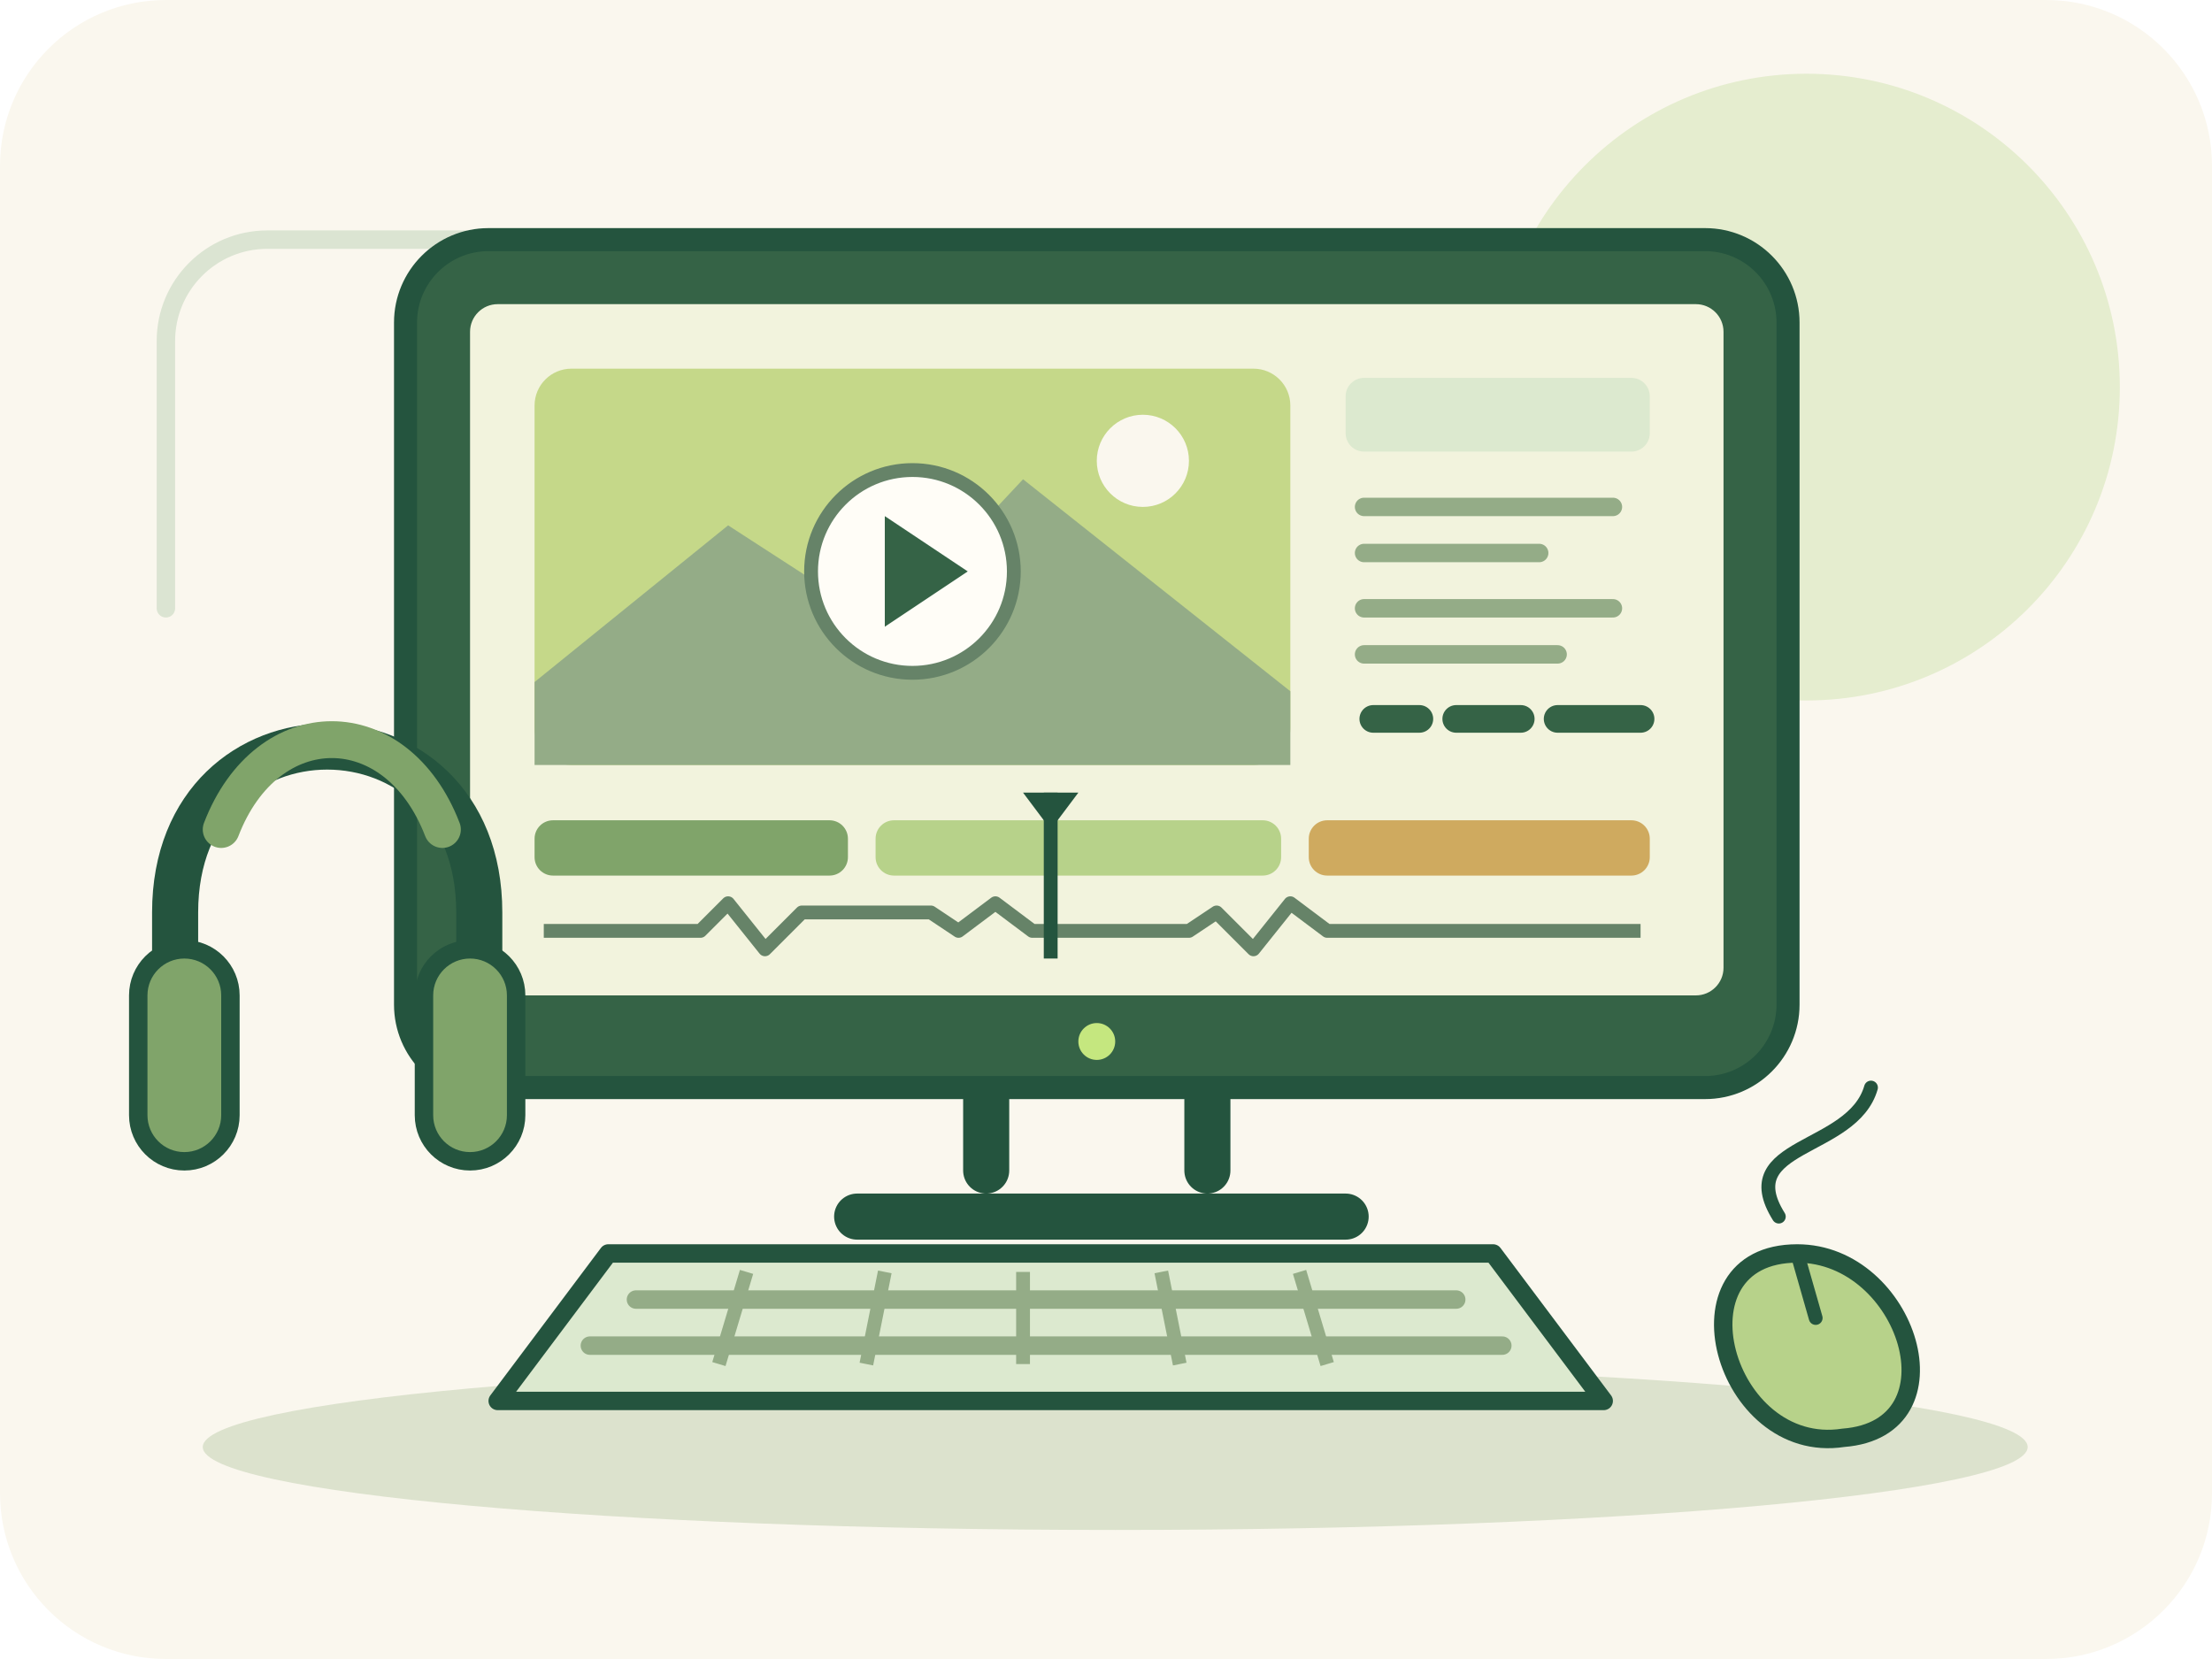
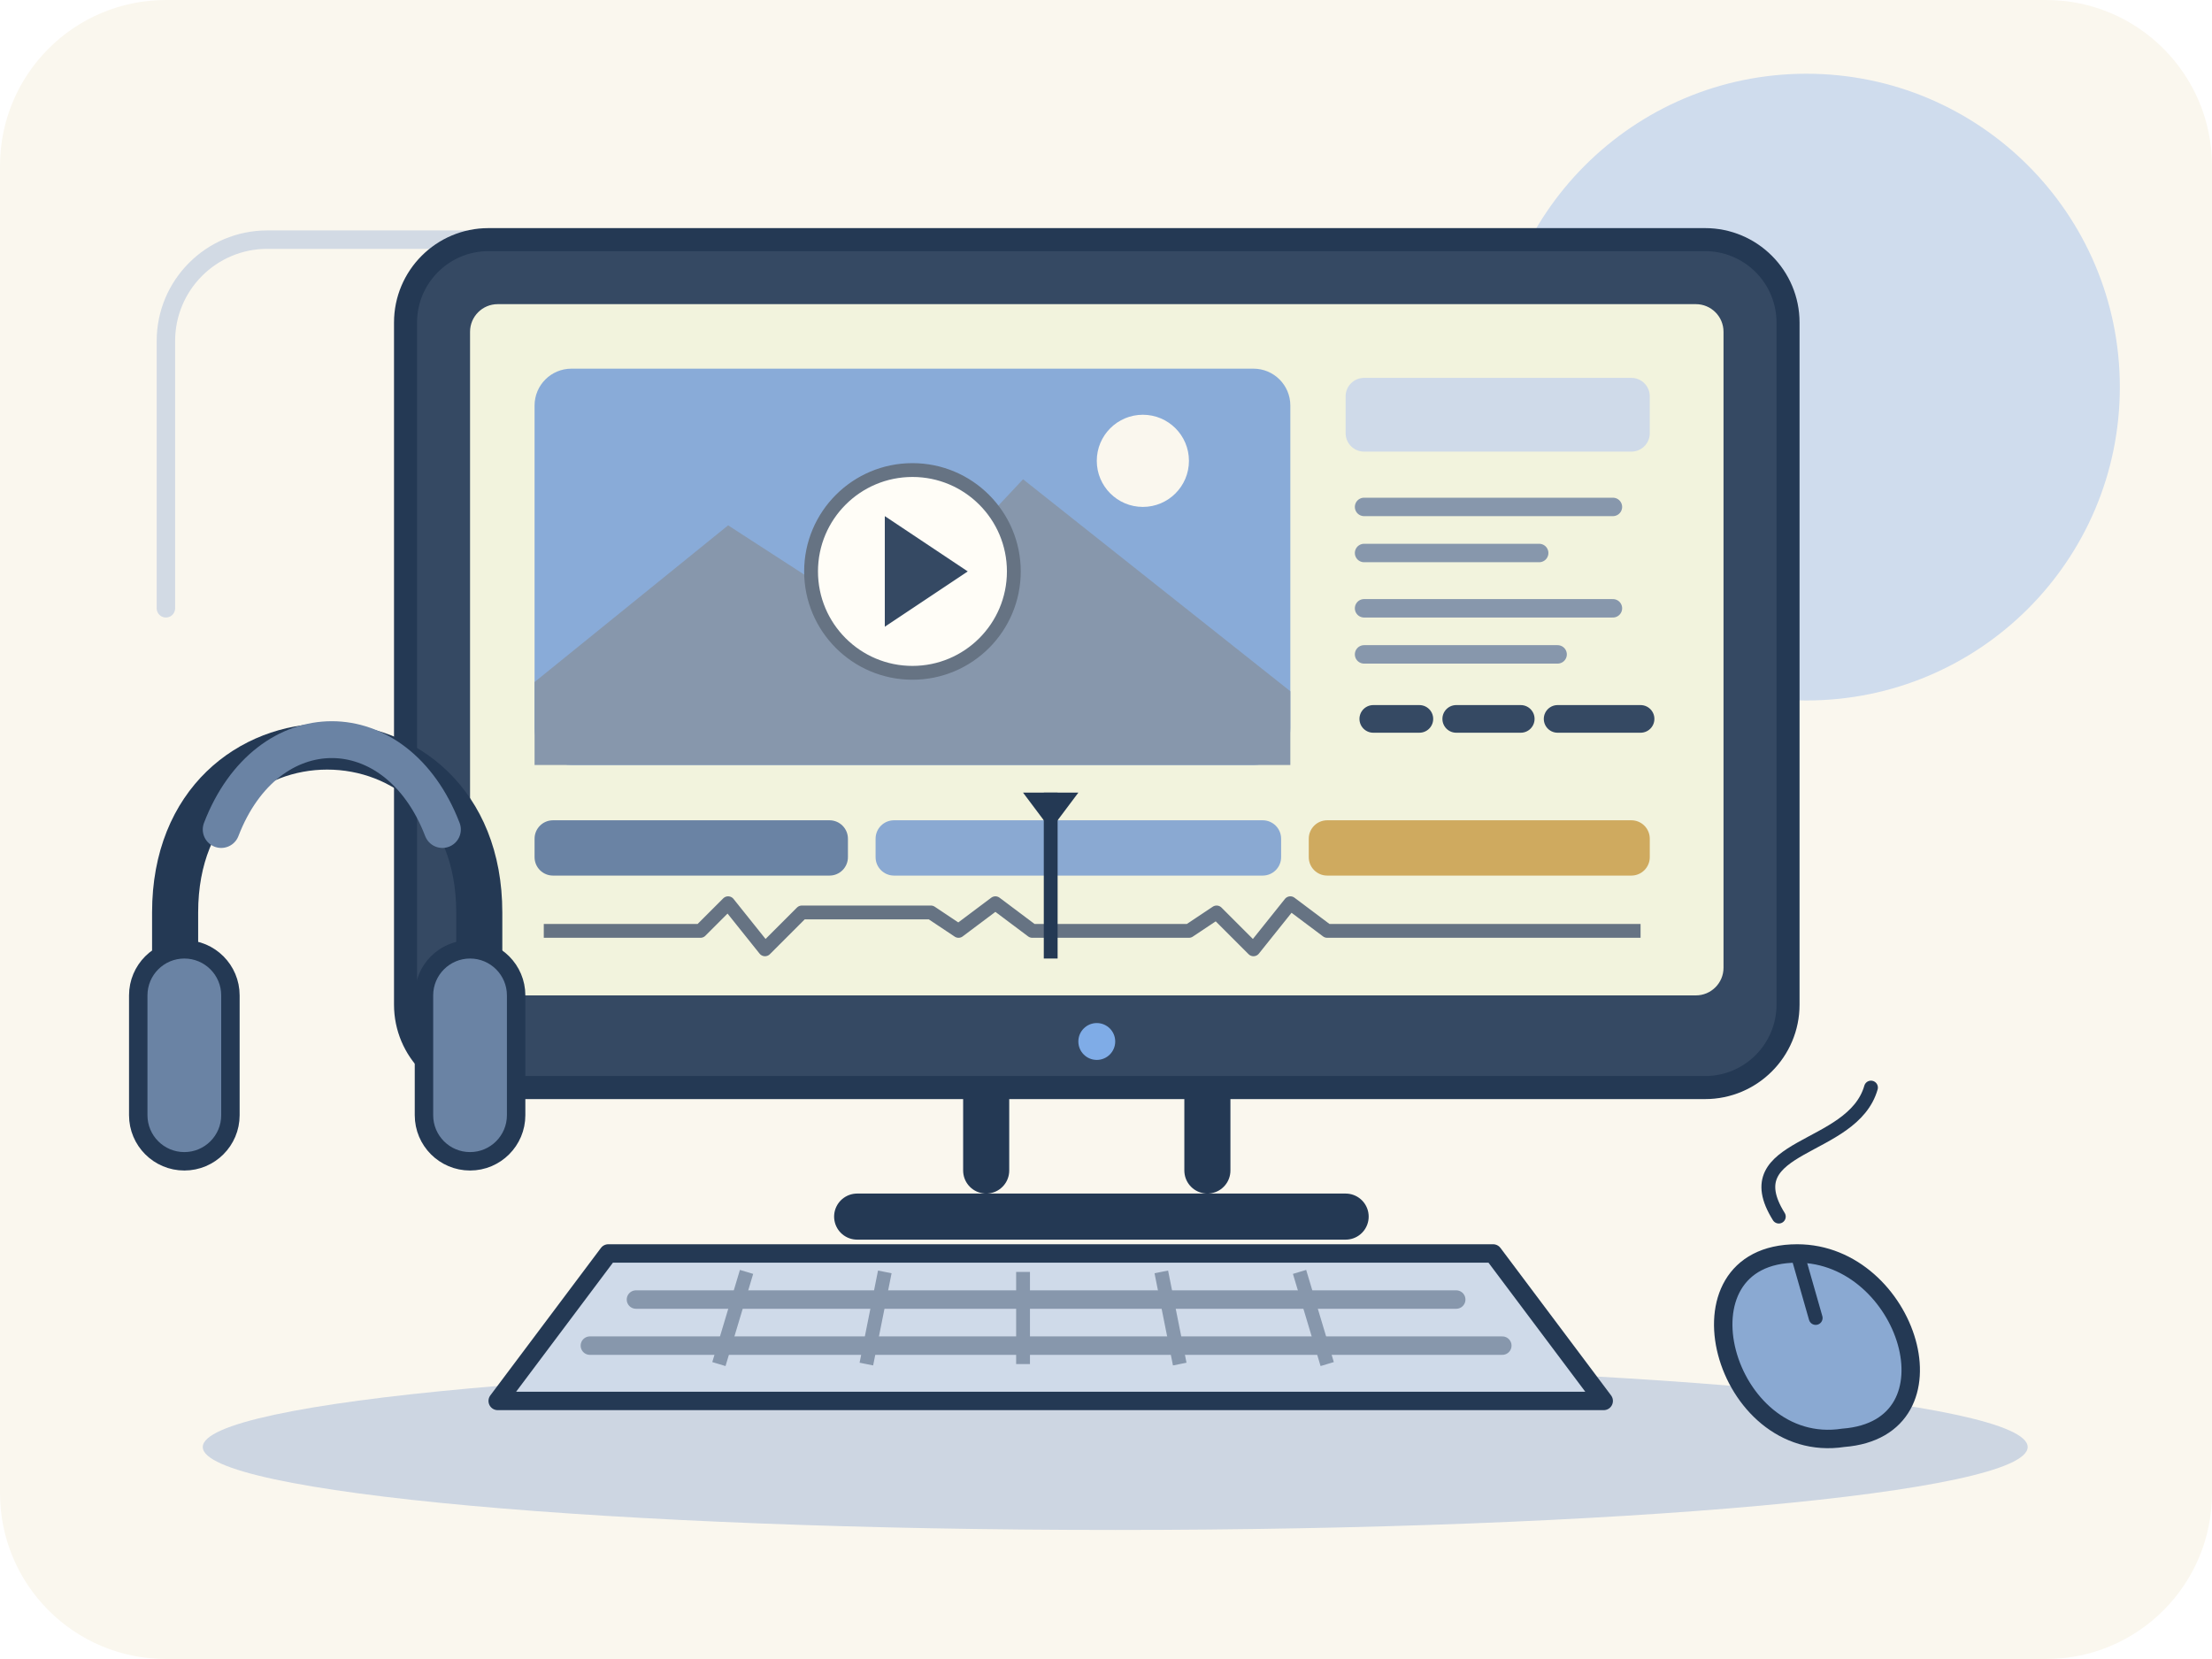
<svg xmlns="http://www.w3.org/2000/svg" viewBox="0 0 240 180" width="480" height="360" role="img" aria-labelledby="title desc">
  <rect width="240" height="180" rx="18" fill="#faf7ee" />
-   <circle cx="196" cy="42" r="34" fill="#e5edcf" />
-   <path d="M18 66V37a11 11 0 0 1 11-11h42" fill="none" stroke="#dbe4d2" stroke-width="2" stroke-linecap="round" />
-   <ellipse cx="121" cy="157" rx="99" ry="9" fill="#dce2cd" />
-   <path d="M107 111v16m24-16v16M93 132h53" stroke="#24543e" stroke-width="5" stroke-linecap="round" />
-   <rect x="44" y="26" width="150" height="92" rx="9" fill="#356346" stroke="#24543e" stroke-width="2.5" />
+   <circle cx="196" cy="42" r="34" fill="#cfdced" />
+   <path d="M18 66V37a11 11 0 0 1 11-11h42" fill="none" stroke="#d2dae4" stroke-width="2" stroke-linecap="round" />
+   <ellipse cx="121" cy="157" rx="99" ry="9" fill="#cdd6e2" />
+   <path d="M107 111v16m24-16v16M93 132h53" stroke="#243954" stroke-width="5" stroke-linecap="round" />
+   <rect x="44" y="26" width="150" height="92" rx="9" fill="#354963" stroke="#243954" stroke-width="2.5" />
  <rect x="51" y="33" width="136" height="75" rx="3" fill="#f2f3dd" />
-   <rect x="58" y="40" width="82" height="43" rx="4" fill="#c5d889" />
-   <path d="m58 74 21-17 17 11 15-16 29 23v8H58Z" fill="#94ac87" />
+   <rect x="58" y="40" width="82" height="43" rx="4" fill="#89abd8" />
+   <path d="m58 74 21-17 17 11 15-16 29 23v8H58Z" fill="#8797ac" />
  <circle cx="124" cy="50" r="5" fill="#faf7ee" />
-   <circle cx="99" cy="62" r="11" fill="#fffdf7" stroke="#668368" stroke-width="1.5" />
-   <path d="m96 56 9 6-9 6Z" fill="#356346" />
-   <rect x="146" y="41" width="33" height="8" rx="2" fill="#dce9cf" />
-   <path d="M148 55h27m-27 5h19m-19 6h27m-27 5h21" stroke="#94ac87" stroke-width="2" stroke-linecap="round" />
-   <path d="M149 78h5m4 0h7m4 0h9" stroke="#356346" stroke-width="3" stroke-linecap="round" />
-   <rect x="58" y="89" width="34" height="6" rx="2" fill="#80a46a" />
-   <rect x="95" y="89" width="44" height="6" rx="2" fill="#b7d28a" />
+   <circle cx="99" cy="62" r="11" fill="#fffdf7" stroke="#667383" stroke-width="1.5" />
+   <path d="m96 56 9 6-9 6Z" fill="#354963" />
+   <rect x="146" y="41" width="33" height="8" rx="2" fill="#cfdae9" />
+   <path d="M148 55h27m-27 5h19m-19 6h27m-27 5h21" stroke="#8797ac" stroke-width="2" stroke-linecap="round" />
+   <path d="M149 78h5m4 0h7m4 0h9" stroke="#354963" stroke-width="3" stroke-linecap="round" />
+   <rect x="58" y="89" width="34" height="6" rx="2" fill="#6a83a4" />
+   <rect x="95" y="89" width="44" height="6" rx="2" fill="#8aa9d2" />
  <rect x="142" y="89" width="37" height="6" rx="2" fill="#cfaa5f" />
-   <path d="M59 101h17l3-3 4 5 4-4h14l3 2 4-3 4 3h17l3-2 4 4 4-5 4 3h34" fill="none" stroke="#668368" stroke-width="1.5" stroke-linejoin="round" />
-   <path d="M114 86v18" stroke="#24543e" stroke-width="1.5" />
-   <path d="m111 86 3 4 3-4Z" fill="#24543e" />
-   <circle cx="119" cy="113" r="2" fill="#c5e77f" />
-   <path d="M66 136h96l12 16H54Z" fill="#dce9cf" stroke="#24543e" stroke-width="2" stroke-linejoin="round" />
-   <path d="M69 141h89m-94 5h99" stroke="#94ac87" stroke-width="2" stroke-linecap="round" />
-   <path d="m81 138-3 10m18-10-2 10m17-10v10m15-10 2 10m13-10 3 10" stroke="#94ac87" stroke-width="1.5" />
-   <path d="M195 136c12 0 18 19 5 20-13 2-19-20-5-20Z" fill="#b7d28a" stroke="#24543e" stroke-width="2" />
-   <path d="m195 136 2 7m-4-11c-5-8 8-7 10-14" fill="none" stroke="#24543e" stroke-width="1.5" stroke-linecap="round" />
-   <path d="M19 114V99c0-24 33-24 33 0v15" fill="none" stroke="#24543e" stroke-width="5" stroke-linecap="round" />
-   <path d="M24 90c5-13 19-13 24 0" fill="none" stroke="#80a46a" stroke-width="4" stroke-linecap="round" />
-   <rect x="15" y="103" width="10" height="23" rx="5" fill="#80a46a" stroke="#24543e" stroke-width="2" />
-   <rect x="46" y="103" width="10" height="23" rx="5" fill="#80a46a" stroke="#24543e" stroke-width="2" />
+   <path d="M59 101h17l3-3 4 5 4-4h14l3 2 4-3 4 3h17l3-2 4 4 4-5 4 3h34" fill="none" stroke="#667383" stroke-width="1.5" stroke-linejoin="round" />
+   <path d="M114 86v18" stroke="#243954" stroke-width="1.5" />
+   <path d="m111 86 3 4 3-4Z" fill="#243954" />
+   <circle cx="119" cy="113" r="2" fill="#7face7" />
+   <path d="M66 136h96l12 16H54Z" fill="#cfdae9" stroke="#243954" stroke-width="2" stroke-linejoin="round" />
+   <path d="M69 141h89m-94 5h99" stroke="#8797ac" stroke-width="2" stroke-linecap="round" />
+   <path d="m81 138-3 10m18-10-2 10m17-10v10m15-10 2 10m13-10 3 10" stroke="#8797ac" stroke-width="1.5" />
+   <path d="M195 136c12 0 18 19 5 20-13 2-19-20-5-20Z" fill="#8aa9d2" stroke="#243954" stroke-width="2" />
+   <path d="m195 136 2 7m-4-11c-5-8 8-7 10-14" fill="none" stroke="#243954" stroke-width="1.5" stroke-linecap="round" />
+   <path d="M19 114V99c0-24 33-24 33 0v15" fill="none" stroke="#243954" stroke-width="5" stroke-linecap="round" />
+   <path d="M24 90c5-13 19-13 24 0" fill="none" stroke="#6a83a4" stroke-width="4" stroke-linecap="round" />
+   <rect x="15" y="103" width="10" height="23" rx="5" fill="#6a83a4" stroke="#243954" stroke-width="2" />
+   <rect x="46" y="103" width="10" height="23" rx="5" fill="#6a83a4" stroke="#243954" stroke-width="2" />
</svg>
